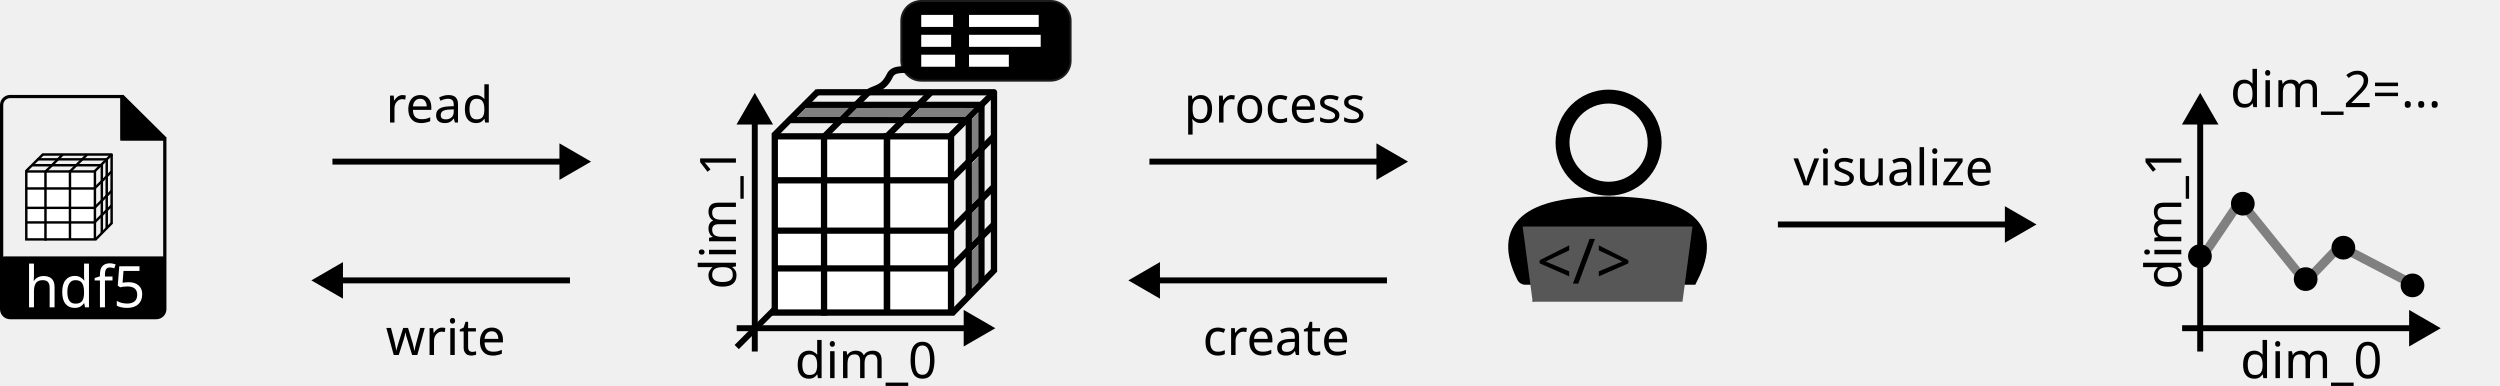
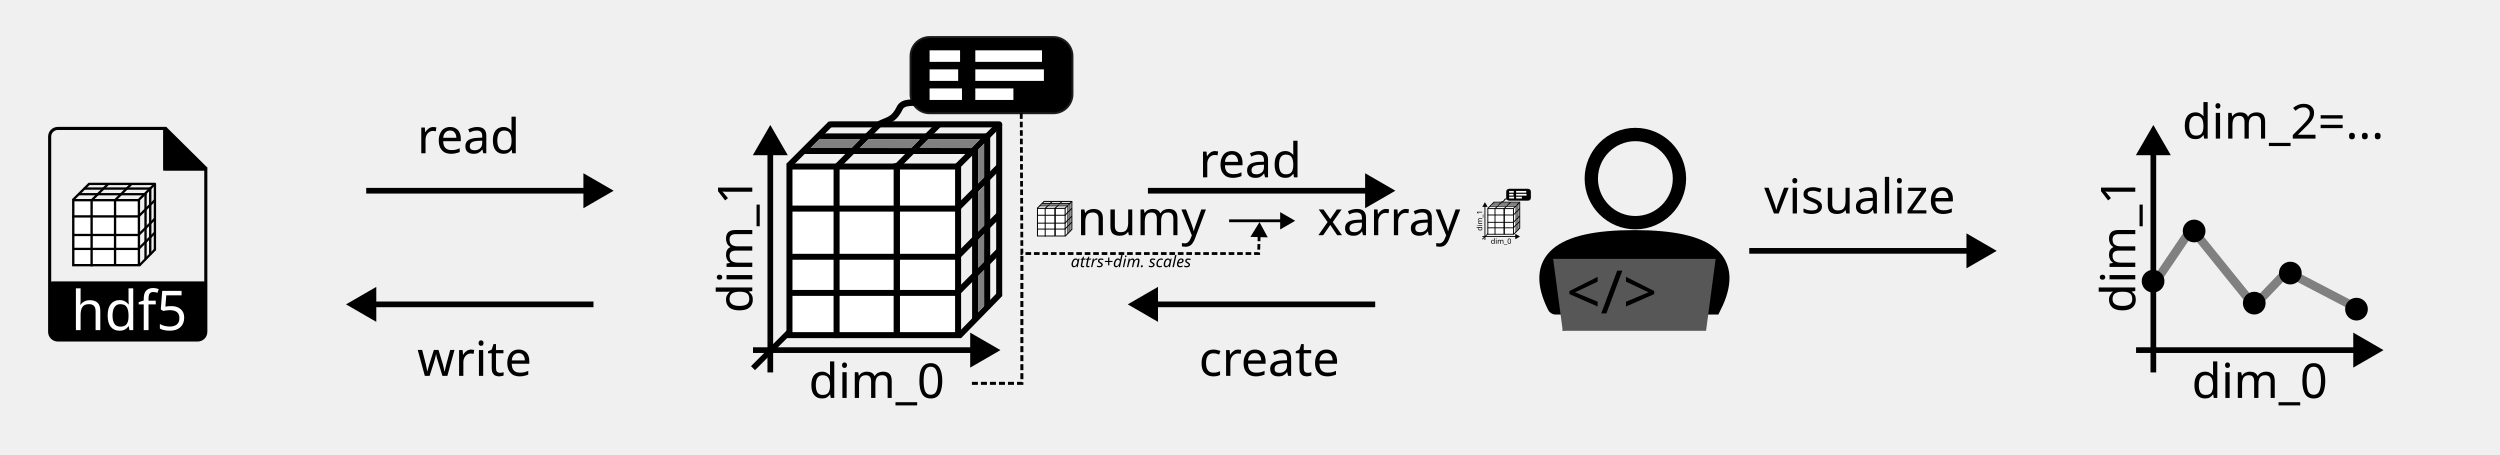
- <svg xmlns="http://www.w3.org/2000/svg" xmlns:xlink="http://www.w3.org/1999/xlink" width="210.505mm" height="32.462mm" viewBox="0 0 210.505 32.462" version="1.1" id="svg5">
+ <svg xmlns="http://www.w3.org/2000/svg" xmlns:xlink="http://www.w3.org/1999/xlink" width="220mm" height="40mm" viewBox="0 0 220 40" version="1.1" id="svg5">
  <defs id="defs2">
    <marker style="overflow:visible" id="Triangle" refX="0" refY="0" orient="auto-start-reverse" markerWidth="1" markerHeight="1" viewBox="0 0 1 1" preserveAspectRatio="xMidYMid">
      <path transform="scale(0.5)" style="fill:context-stroke;fill-rule:evenodd;stroke:context-stroke;stroke-width:1pt" d="M 5.77,0 -2.88,5 V -5 Z" id="path135" />
    </marker>
    <symbol id="g1252">
      <rect style="fill:#ffffff;fill-opacity:1;stroke:#000000;stroke-width:0.074;stroke-linecap:round;stroke-linejoin:miter;stroke-miterlimit:4;stroke-dasharray:none;stroke-dashoffset:0;stroke-opacity:1;paint-order:normal" id="rect1122-8" width="2.072" height="2.072" x="1.116" y="6.625" ry="0" />
      <path style="fill:none;stroke:#000000;stroke-width:0.074;stroke-linecap:butt;stroke-linejoin:miter;stroke-miterlimit:4;stroke-dasharray:none;stroke-opacity:1" d="M 1.106,6.615 1.624,6.097" id="path1126-7" />
      <path style="fill:none;stroke:#000000;stroke-width:0.074;stroke-linecap:round;stroke-linejoin:miter;stroke-miterlimit:4;stroke-dasharray:none;stroke-opacity:1" d="M 1.621,6.107 H 3.693" id="path1128-8" />
      <path style="fill:none;stroke:#000000;stroke-width:0.074;stroke-linecap:butt;stroke-linejoin:miter;stroke-miterlimit:4;stroke-dasharray:none;stroke-opacity:1" d="M 3.175,6.625 3.693,6.107" id="path1126-4-8" />
      <path style="fill:none;stroke:#000000;stroke-width:0.073;stroke-linecap:butt;stroke-linejoin:miter;stroke-miterlimit:4;stroke-dasharray:none;stroke-opacity:1" d="M 3.2,8.707 3.706,8.189" id="path1126-4-9-6" />
      <path style="fill:none;stroke:#000000;stroke-width:0.074;stroke-linecap:butt;stroke-linejoin:miter;stroke-miterlimit:4;stroke-dasharray:none;stroke-opacity:1" d="M 3.693,6.107 V 8.215" id="path1160-10" />
      <path style="fill:none;stroke:#000000;stroke-width:0.074;stroke-linecap:round;stroke-linejoin:miter;stroke-miterlimit:4;stroke-dasharray:none;stroke-opacity:1" d="M 1.473,6.255 H 3.545" id="path1128-0-5" />
      <path style="fill:none;stroke:#000000;stroke-width:0.074;stroke-linecap:round;stroke-linejoin:miter;stroke-miterlimit:4;stroke-dasharray:none;stroke-opacity:1" d="M 1.314,6.434 H 3.386" id="path1128-0-7-5" />
      <path style="fill:none;stroke:#000000;stroke-width:0.074;stroke-linecap:butt;stroke-linejoin:bevel;stroke-miterlimit:4;stroke-dasharray:none;stroke-opacity:1" d="M 3.397,6.405 V 8.508" id="path1160-1-0" />
      <path style="fill:none;stroke:#000000;stroke-width:0.075;stroke-linecap:butt;stroke-linejoin:miter;stroke-miterlimit:4;stroke-dasharray:none;stroke-opacity:1" d="M 3.545,6.224 V 8.369" id="path1160-1-4-9" />
      <path style="fill:none;stroke:#000000;stroke-width:0.074;stroke-linecap:square;stroke-linejoin:miter;stroke-miterlimit:4;stroke-dasharray:none;stroke-opacity:1" d="M 1.128,7.142 H 3.175" id="path1128-0-7-0-6" />
      <path style="fill:none;stroke:#000000;stroke-width:0.073;stroke-linecap:square;stroke-linejoin:miter;stroke-miterlimit:4;stroke-dasharray:none;stroke-opacity:1" d="M 1.14,7.734 H 3.175" id="path1128-0-7-0-2-5" />
      <path style="fill:none;stroke:#000000;stroke-width:0.073;stroke-linecap:square;stroke-linejoin:miter;stroke-miterlimit:4;stroke-dasharray:none;stroke-opacity:1" d="M 1.134,8.178 H 3.175" id="path1128-0-7-0-2-9-4" />
      <path style="fill:none;stroke:#000000;stroke-width:0.074;stroke-linecap:butt;stroke-linejoin:miter;stroke-miterlimit:4;stroke-dasharray:none;stroke-opacity:1" d="M 3.175,7.142 3.693,6.625" id="path1126-4-3-3" />
      <path style="fill:none;stroke:#000000;stroke-width:0.074;stroke-linecap:butt;stroke-linejoin:miter;stroke-miterlimit:4;stroke-dasharray:none;stroke-opacity:1" d="M 3.175,7.734 3.693,7.216" id="path1126-4-3-9-9" />
      <path style="fill:none;stroke:#000000;stroke-width:0.074;stroke-linecap:butt;stroke-linejoin:miter;stroke-miterlimit:4;stroke-dasharray:none;stroke-opacity:1" d="M 3.175,8.178 3.693,7.66" id="path1126-4-3-9-6-9" />
      <path style="fill:none;stroke:#000000;stroke-width:0.074;stroke-linecap:butt;stroke-linejoin:miter;stroke-miterlimit:4;stroke-dasharray:none;stroke-opacity:1" d="M 1.695,6.625 V 8.733" id="path1160-1-5-1" />
      <path style="fill:none;stroke:#000000;stroke-width:0.074;stroke-linecap:butt;stroke-linejoin:miter;stroke-miterlimit:4;stroke-dasharray:none;stroke-opacity:1" d="m 1.7,6.625 0.518,-0.518" id="path1126-4-1-1" />
      <path style="fill:none;stroke:#000000;stroke-width:0.074;stroke-linecap:butt;stroke-linejoin:miter;stroke-miterlimit:4;stroke-dasharray:none;stroke-opacity:1" d="m 2.435,6.625 0.518,-0.518" id="path1126-4-1-2-8" />
      <use xlink:href="#symbol1058" id="use1061" x="0" y="0" width="100%" height="100%" />
      <g id="symbol1058">
        <path style="fill:none;stroke:#000000;stroke-width:0.074;stroke-linecap:butt;stroke-linejoin:miter;stroke-miterlimit:4;stroke-dasharray:none;stroke-opacity:1" d="M 2.435,6.588 V 8.696" id="path1160-1-5-0-5" />
      </g>
    </symbol>
    <marker style="overflow:visible" id="Triangle-0" refX="0" refY="0" orient="auto-start-reverse" markerWidth="1" markerHeight="1" viewBox="0 0 1 1" preserveAspectRatio="xMidYMid">
      <path transform="scale(0.5)" style="fill:context-stroke;fill-rule:evenodd;stroke:context-stroke;stroke-width:1pt" d="M 5.77,0 -2.88,5 V -5 Z" id="path135-8" />
    </marker>
    <marker style="overflow:visible" id="Triangle-1" refX="0" refY="0" orient="auto-start-reverse" markerWidth="1" markerHeight="1" viewBox="0 0 1 1" preserveAspectRatio="xMidYMid">
      <path transform="scale(0.5)" style="fill:context-stroke;fill-rule:evenodd;stroke:context-stroke;stroke-width:1pt" d="M 5.77,0 -2.88,5 V -5 Z" id="path135-1" />
    </marker>
    <marker style="overflow:visible" id="Triangle-8" refX="0" refY="0" orient="auto-start-reverse" markerWidth="1" markerHeight="1" viewBox="0 0 1 1" preserveAspectRatio="xMidYMid">
      <path transform="scale(0.5)" style="fill:context-stroke;fill-rule:evenodd;stroke:context-stroke;stroke-width:1pt" d="M 5.77,0 -2.88,5 V -5 Z" id="path135-0" />
    </marker>
    <marker style="overflow:visible" id="Triangle-8-9" refX="0" refY="0" orient="auto-start-reverse" markerWidth="1" markerHeight="1" viewBox="0 0 1 1" preserveAspectRatio="xMidYMid">
      <path transform="scale(0.5)" style="fill:context-stroke;fill-rule:evenodd;stroke:context-stroke;stroke-width:1pt" d="M 5.77,0 -2.88,5 V -5 Z" id="path135-0-4" />
    </marker>
+     <marker style="overflow:visible" id="Triangle-87" refX="0" refY="0" orient="auto-start-reverse" markerWidth="1" markerHeight="1" viewBox="0 0 1 1" preserveAspectRatio="xMidYMid">
+       <path transform="scale(0.5)" style="fill:context-stroke;fill-rule:evenodd;stroke:context-stroke;stroke-width:1pt" d="M 5.77,0 -2.88,5 V -5 Z" id="path135-2" />
+     </marker>
+     <marker style="overflow:visible" id="Triangle-8-9-4" refX="0" refY="0" orient="auto-start-reverse" markerWidth="1" markerHeight="1" viewBox="0 0 1 1" preserveAspectRatio="xMidYMid">
+       <path transform="scale(0.5)" style="fill:context-stroke;fill-rule:evenodd;stroke:context-stroke;stroke-width:1pt" d="M 5.77,0 -2.88,5 V -5 Z" id="path135-0-4-3" />
+     </marker>
+     <marker style="overflow:visible" id="Triangle-8-4" refX="0" refY="0" orient="auto-start-reverse" markerWidth="1" markerHeight="1" viewBox="0 0 1 1" preserveAspectRatio="xMidYMid">
+       <path transform="scale(0.5)" style="fill:context-stroke;fill-rule:evenodd;stroke:context-stroke;stroke-width:1pt" d="M 5.77,0 -2.88,5 V -5 Z" id="path135-0-9" />
+     </marker>
+     <marker style="overflow:visible" id="Triangle-1-3" refX="0" refY="0" orient="auto-start-reverse" markerWidth="1" markerHeight="1" viewBox="0 0 1 1" preserveAspectRatio="xMidYMid">
+       <path transform="scale(0.5)" style="fill:context-stroke;fill-rule:evenodd;stroke:context-stroke;stroke-width:1pt" d="M 5.77,0 -2.88,5 V -5 Z" id="path135-1-2" />
+     </marker>
  </defs>
  <g id="layer1" transform="translate(-24.22851,-124.1683)">
-     <path style="fill:none;stroke:#000000;stroke-width:0.5;stroke-linecap:butt;stroke-linejoin:miter;stroke-dasharray:none;stroke-opacity:1;marker-end:url(#Triangle-8-9)" d="M 86.26,153.392 100.402,139.249" id="path24-1-0" />
-     <g id="g40988-5-5" transform="translate(36.50702,57.85148)">
+     <path style="fill:none;stroke:#000000;stroke-width:0.5;stroke-linecap:butt;stroke-linejoin:miter;stroke-dasharray:none;stroke-opacity:1;marker-end:url(#Triangle-8-9)" d="M 90.493,156.567 104.635,142.425" id="path24-1-0" />
+     <g id="g40988-5-5" transform="translate(40.74036,61.02648)">
      <g id="g40565-9-9-6-6-9-5-6" transform="matrix(0.6336686,0,0,0.6336686,-31.11154,44.60522)">
        <rect style="fill:#000000;fill-opacity:1;stroke:#1d1d1d;stroke-width:0.265;stroke-linecap:square;stroke-miterlimit:4;stroke-dasharray:none" id="rect39177-6-7-8-2-8-4-7" width="22.49" height="10.583" x="149.49" y="34.396" ry="2.646" />
        <path style="fill:#ffffff;fill-opacity:1;stroke:#ffffff;stroke-width:1.6;stroke-linecap:butt;stroke-linejoin:miter;stroke-miterlimit:4;stroke-dasharray:none;stroke-opacity:1" d="m 152.135,37.042 h 1.303 0.651 2.279" id="path39292-0-7-5-4-3-0-6" />
        <path style="fill:#ffffff;fill-opacity:1;stroke:#ffffff;stroke-width:1.6;stroke-linecap:butt;stroke-linejoin:miter;stroke-miterlimit:4;stroke-dasharray:none;stroke-opacity:1" d="m 152.135,39.688 h 1.221 0.611 2.137" id="path39544-9-8-1-4-7-5-8" />
        <path style="fill:#ffffff;fill-opacity:1;stroke:#ffffff;stroke-width:1.6;stroke-linecap:butt;stroke-linejoin:miter;stroke-miterlimit:4;stroke-dasharray:none;stroke-opacity:1" d="m 152.135,42.333 h 1.628 0.814 l 2.056,-2e-6" id="path39546-8-9-4-2-9-7-1" />
        <path style="fill:#ffffff;fill-opacity:1;stroke:#ffffff;stroke-width:1.6;stroke-linecap:butt;stroke-linejoin:miter;stroke-miterlimit:4;stroke-dasharray:none;stroke-opacity:1" d="m 158.485,37.042 h 0.814 0.407 l 8.039,10e-7" id="path39548-6-8-8-5-4-9-7" />
        <path style="fill:#ffffff;fill-opacity:1;stroke:#ffffff;stroke-width:1.6;stroke-linecap:butt;stroke-linejoin:miter;stroke-miterlimit:4;stroke-dasharray:none;stroke-opacity:1" d="m 158.485,39.688 h 1.221 0.611 l 7.693,-10e-7" id="path39550-8-8-1-1-9-5-2" />
        <path style="fill:#ffffff;fill-opacity:1;stroke:#ffffff;stroke-width:1.6;stroke-linecap:butt;stroke-linejoin:miter;stroke-miterlimit:4;stroke-dasharray:none;stroke-opacity:1" d="m 158.485,42.333 h 1.628 0.814 2.849" id="path39552-9-2-1-5-9-4-5" />
      </g>
      <path style="fill:none;stroke:#000000;stroke-width:0.573;stroke-linecap:butt;stroke-linejoin:miter;stroke-miterlimit:4;stroke-dasharray:none;stroke-opacity:1" d="m 64.622,72.1 c -0.677,0.174 -1.662,-0.13 -1.983,0.595 -0.54,1.104 -1.181,1.031 -1.785,1.388" id="path40130-4-2-3-8-4-0-3" />
    </g>
-     <use xlink:href="#g1252" id="use1074-2-8" x="0" y="0" width="100%" height="100%" transform="matrix(7.161869,0,0,7.161869,81.47513,88.19973)" />
-     <text xml:space="preserve" style="font-style:normal;font-weight:normal;font-size:4.233px;line-height:1.25;font-family:sans-serif;fill:#000000;fill-opacity:1;stroke:none;stroke-width:0.265" x="56.71" y="154.064" id="text41978">
-       <tspan style="font-size:4.233px;stroke-width:0.265" x="56.71" y="154.064" id="tspan1">write</tspan>
-     </text>
-     <text xml:space="preserve" style="font-style:normal;font-weight:normal;font-size:4.233px;line-height:1.25;font-family:sans-serif;fill:#000000;fill-opacity:1;stroke:none;stroke-width:0.265" x="91.161" y="156.01" id="text41978-0">
-       <tspan style="font-size:4.233px;stroke-width:0.265" x="91.161" y="156.01" id="tspan1-7">dim_0</tspan>
-     </text>
-     <text xml:space="preserve" style="font-style:normal;font-weight:normal;font-size:4.233px;line-height:1.25;font-family:sans-serif;fill:#000000;fill-opacity:1;stroke:none;stroke-width:0.265" x="-148.54" y="86.194" id="text41978-0-5" transform="rotate(-90)">
-       <tspan style="font-size:4.233px;stroke-width:0.265" x="-148.54" y="86.194" id="tspan1-7-3">dim_1</tspan>
-     </text>
-     <g id="use1009" transform="matrix(0.5165492,0,0,0.5114768,22.25203,128.7505)">
+     <use xlink:href="#g1252" id="use1074-2-8" x="0" y="0" width="100%" height="100%" transform="matrix(7.161869,0,0,7.161869,85.70847,91.37473)" />
+     <text xml:space="preserve" style="font-style:normal;font-weight:normal;font-size:4.233px;line-height:1.25;font-family:sans-serif;fill:#000000;fill-opacity:1;stroke:none;stroke-width:0.265" x="60.943" y="157.239" id="text41978">
+       <tspan style="font-size:4.233px;stroke-width:0.265" x="60.943" y="157.239" id="tspan1">write</tspan>
+     </text>
+     <text xml:space="preserve" style="font-style:normal;font-weight:normal;font-size:4.233px;line-height:1.25;font-family:sans-serif;fill:#000000;fill-opacity:1;stroke:none;stroke-width:0.265" x="95.394" y="159.185" id="text41978-0">
+       <tspan style="font-size:4.233px;stroke-width:0.265" x="95.394" y="159.185" id="tspan1-7">dim_0</tspan>
+     </text>
+     <text xml:space="preserve" style="font-style:normal;font-weight:normal;font-size:4.233px;line-height:1.25;font-family:sans-serif;fill:#000000;fill-opacity:1;stroke:none;stroke-width:0.265" x="-151.715" y="90.427" id="text41978-0-5" transform="rotate(-90)">
+       <tspan style="font-size:4.233px;stroke-width:0.265" x="-151.715" y="90.427" id="tspan1-7-3">dim_1</tspan>
+     </text>
+     <g id="use1009" transform="matrix(0.5165492,0,0,0.5114768,26.48536,131.9255)">
      <path id="path1" style="fill:none;fill-opacity:1;stroke:#000000;stroke-width:0.529;stroke-linecap:round;stroke-miterlimit:4;stroke-dasharray:none;stroke-opacity:1;paint-order:markers fill stroke" d="m 5.491,6.931 c -0.776,0 -1.4,0.624 -1.4,1.4 V 41.933 c 0,0.776 0.624,1.4 1.4,1.4 H 29.292 c 0.776,0 1.4,-0.624 1.4,-1.4 V 13.932 H 23.692 V 6.931 Z" />
      <path style="fill:#000000;fill-opacity:1;stroke:#000000;stroke-width:0.529;stroke-linecap:butt;stroke-linejoin:bevel;stroke-miterlimit:4;stroke-dasharray:none;stroke-opacity:1" d="m 23.767,6.856 7,7 h -7 z" id="path2" />
      <path style="fill:none;stroke:#000000;stroke-width:0.07px;stroke-linecap:butt;stroke-linejoin:miter;stroke-opacity:1" d="M 4.091,33.533 H 30.693" id="path3" />
      <path style="fill:#000000;fill-opacity:1;stroke:#000000;stroke-width:0.756;stroke-linecap:round;stroke-linejoin:bevel;stroke-miterlimit:4;stroke-dasharray:none;stroke-opacity:1;paint-order:markers fill stroke" d="M 5.058,42.926 C 4.942,42.879 4.75,42.719 4.633,42.569 4.422,42.301 4.419,42.239 4.419,37.961 V 33.624 H 17.424 30.429 l -0.029,4.325 c -0.031,4.682 -0.019,4.579 -0.586,4.914 -0.248,0.147 -1.406,0.161 -12.409,0.155 -6.674,-0.004 -12.23,-0.045 -12.347,-0.092 z" id="path4" />
      <text xml:space="preserve" style="font-style:normal;font-weight:normal;font-size:9.334px;line-height:1.25;font-family:sans-serif;letter-spacing:0px;word-spacing:0px;fill:#000000;fill-opacity:1;stroke:none;stroke-width:0.288" x="7.889" y="41.032" id="text4" transform="scale(0.985522,1.014691)">
        <tspan id="tspan4" x="7.889" y="41.032" style="font-size:9.334px;fill:#ffffff;fill-opacity:1;stroke-width:0.288">hdf5</tspan>
      </text>
      <g id="g23" transform="matrix(5.397701,0,0,5.397701,0.2859294,-100.8606)">
        <rect style="fill:#ffffff;fill-opacity:1;stroke:#000000;stroke-width:0.074;stroke-linecap:round;stroke-linejoin:miter;stroke-miterlimit:4;stroke-dasharray:none;stroke-dashoffset:0;stroke-opacity:1;paint-order:normal" id="rect4" width="2.072" height="2.072" x="1.45" y="22.256" ry="0" />
        <path style="fill:none;stroke:#000000;stroke-width:0.074;stroke-linecap:butt;stroke-linejoin:miter;stroke-miterlimit:4;stroke-dasharray:none;stroke-opacity:1" d="m 1.44,22.247 0.518,-0.518" id="path5" />
        <path style="fill:none;stroke:#000000;stroke-width:0.074;stroke-linecap:round;stroke-linejoin:miter;stroke-miterlimit:4;stroke-dasharray:none;stroke-opacity:1" d="M 1.955,21.738 H 4.027" id="path6" />
        <path style="fill:none;stroke:#000000;stroke-width:0.074;stroke-linecap:butt;stroke-linejoin:miter;stroke-miterlimit:4;stroke-dasharray:none;stroke-opacity:1" d="m 3.509,22.256 0.518,-0.518" id="path7" />
        <path style="fill:none;stroke:#000000;stroke-width:0.073;stroke-linecap:butt;stroke-linejoin:miter;stroke-miterlimit:4;stroke-dasharray:none;stroke-opacity:1" d="M 3.534,24.339 4.04,23.82" id="path8" />
        <path style="fill:none;stroke:#000000;stroke-width:0.074;stroke-linecap:butt;stroke-linejoin:miter;stroke-miterlimit:4;stroke-dasharray:none;stroke-opacity:1" d="m 4.027,21.738 v 2.109" id="path9" />
        <path style="fill:none;stroke:#000000;stroke-width:0.074;stroke-linecap:round;stroke-linejoin:miter;stroke-miterlimit:4;stroke-dasharray:none;stroke-opacity:1" d="M 1.807,21.886 H 3.879" id="path10" />
        <path style="fill:none;stroke:#000000;stroke-width:0.074;stroke-linecap:round;stroke-linejoin:miter;stroke-miterlimit:4;stroke-dasharray:none;stroke-opacity:1" d="M 1.648,22.066 H 3.72" id="path11" />
        <path style="fill:none;stroke:#000000;stroke-width:0.074;stroke-linecap:butt;stroke-linejoin:bevel;stroke-miterlimit:4;stroke-dasharray:none;stroke-opacity:1" d="m 3.731,22.037 v 2.102" id="path12" />
        <path style="fill:none;stroke:#000000;stroke-width:0.075;stroke-linecap:butt;stroke-linejoin:miter;stroke-miterlimit:4;stroke-dasharray:none;stroke-opacity:1" d="m 3.879,21.855 v 2.146" id="path13" />
        <path style="fill:none;stroke:#000000;stroke-width:0.074;stroke-linecap:square;stroke-linejoin:miter;stroke-miterlimit:4;stroke-dasharray:none;stroke-opacity:1" d="M 1.462,22.774 H 3.509" id="path14" />
        <path style="fill:none;stroke:#000000;stroke-width:0.073;stroke-linecap:square;stroke-linejoin:miter;stroke-miterlimit:4;stroke-dasharray:none;stroke-opacity:1" d="M 1.474,23.366 H 3.509" id="path15" />
        <path style="fill:none;stroke:#000000;stroke-width:0.073;stroke-linecap:square;stroke-linejoin:miter;stroke-miterlimit:4;stroke-dasharray:none;stroke-opacity:1" d="m 1.468,23.81 h 2.041" id="path16" />
        <path style="fill:none;stroke:#000000;stroke-width:0.074;stroke-linecap:butt;stroke-linejoin:miter;stroke-miterlimit:4;stroke-dasharray:none;stroke-opacity:1" d="m 3.509,22.774 0.518,-0.518" id="path17" />
        <path style="fill:none;stroke:#000000;stroke-width:0.074;stroke-linecap:butt;stroke-linejoin:miter;stroke-miterlimit:4;stroke-dasharray:none;stroke-opacity:1" d="m 3.509,23.366 0.518,-0.518" id="path18" />
        <path style="fill:none;stroke:#000000;stroke-width:0.074;stroke-linecap:butt;stroke-linejoin:miter;stroke-miterlimit:4;stroke-dasharray:none;stroke-opacity:1" d="m 3.509,23.81 0.518,-0.518" id="path19" />
        <path style="fill:none;stroke:#000000;stroke-width:0.074;stroke-linecap:butt;stroke-linejoin:miter;stroke-miterlimit:4;stroke-dasharray:none;stroke-opacity:1" d="m 2.029,22.256 v 2.109" id="path20" />
        <path style="fill:none;stroke:#000000;stroke-width:0.074;stroke-linecap:butt;stroke-linejoin:miter;stroke-miterlimit:4;stroke-dasharray:none;stroke-opacity:1" d="m 2.769,22.219 v 2.109" id="path21" />
        <path style="fill:none;stroke:#000000;stroke-width:0.074;stroke-linecap:butt;stroke-linejoin:miter;stroke-miterlimit:4;stroke-dasharray:none;stroke-opacity:1" d="m 2.034,22.256 0.518,-0.518" id="path22" />
        <path style="fill:none;stroke:#000000;stroke-width:0.074;stroke-linecap:butt;stroke-linejoin:miter;stroke-miterlimit:4;stroke-dasharray:none;stroke-opacity:1" d="m 2.769,22.256 0.518,-0.518" id="path23" />
      </g>
    </g>
-     <path style="fill:none;stroke:#000000;stroke-width:0.5;stroke-linecap:butt;stroke-linejoin:miter;stroke-dasharray:none;stroke-opacity:1;marker-end:url(#Triangle)" d="m 52.221,137.777 h 20" id="path24" />
-     <path style="fill:none;stroke:#000000;stroke-width:0.5;stroke-linecap:butt;stroke-linejoin:miter;stroke-dasharray:none;stroke-opacity:1;marker-end:url(#Triangle-8)" d="M 86.26,151.804 H 106.26" id="path24-1" />
-     <path style="fill:none;stroke:#000000;stroke-width:0.5;stroke-linecap:butt;stroke-linejoin:miter;stroke-dasharray:none;stroke-opacity:1;marker-end:url(#Triangle-1)" d="m 87.782,153.767 v -20" id="path24-6" />
-     <path style="fill:none;stroke:#000000;stroke-width:0.5;stroke-linecap:butt;stroke-linejoin:miter;stroke-dasharray:none;stroke-opacity:1;marker-end:url(#Triangle-0)" d="m 72.221,147.777 h -20" id="path24-8" />
-     <path style="fill:none;stroke:#000000;stroke-width:0.5;stroke-linecap:butt;stroke-linejoin:miter;stroke-dasharray:none;stroke-opacity:1;marker-end:url(#Triangle)" d="m 121.013,137.777 h 20" id="path25" />
-     <path style="fill:none;stroke:#000000;stroke-width:0.5;stroke-linecap:butt;stroke-linejoin:miter;stroke-dasharray:none;stroke-opacity:1;marker-end:url(#Triangle-0)" d="M 141.013,147.777 H 121.013" id="path26" />
-     <circle style="fill:none;fill-opacity:1;stroke:#000000;stroke-width:1.173;stroke-linecap:round;stroke-miterlimit:4;stroke-dasharray:none;stroke-opacity:1" id="path13120" cx="159.675" cy="136.18" r="3.879" />
-     <path style="fill:#000000;fill-opacity:1;stroke:#000000;stroke-width:1.496;stroke-linecap:round;stroke-linejoin:miter;stroke-miterlimit:4;stroke-dasharray:none;stroke-opacity:1" d="m 152.664,147.396 c -1.978,-3.957 0.247,-5.935 6.925,-5.935 6.677,0 8.903,1.978 6.925,5.935 h -13.849" id="path13155" />
-     <text xml:space="preserve" style="font-style:normal;font-weight:normal;font-size:5.276px;line-height:1.25;font-family:sans-serif;fill:#000000;fill-opacity:1;stroke:none;stroke-width:0.396" x="154.37" y="148.216" id="text16480-5">
-       <tspan id="tspan16478-1" style="font-size:5.276px;stroke-width:0.396" x="154.37" y="148.216">&lt;/&gt;</tspan>
-     </text>
-     <path style="fill:#575757;fill-opacity:1;stroke:#575757;stroke-width:0.396;stroke-linecap:square;stroke-linejoin:miter;stroke-miterlimit:4;stroke-dasharray:none;stroke-opacity:1" d="m 153.455,149.375 -0.791,-5.935 h 13.849 l -0.791,5.935 h -12.267" id="path19826" />
-     <text xml:space="preserve" style="font-style:normal;font-weight:normal;font-size:5.276px;line-height:1.25;font-family:sans-serif;fill:#000000;fill-opacity:1;stroke:none;stroke-width:0.396" x="153.606" y="148.045" id="text16480-0">
-       <tspan id="tspan16478-9" style="font-size:5.276px;stroke-width:0.396" x="153.606" y="148.045">&lt;/&gt;</tspan>
-     </text>
-     <text xml:space="preserve" style="font-style:normal;font-weight:normal;font-size:4.233px;line-height:1.25;font-family:sans-serif;fill:#000000;fill-opacity:1;stroke:none;stroke-width:0.265" x="56.71" y="134.485" id="text26">
-       <tspan style="font-size:4.233px;stroke-width:0.265" x="56.71" y="134.485" id="tspan26">read</tspan>
-     </text>
-     <text xml:space="preserve" style="font-style:normal;font-weight:normal;font-size:4.233px;line-height:1.25;font-family:sans-serif;fill:#000000;fill-opacity:1;stroke:none;stroke-width:0.265" x="125.501" y="154.064" id="text27">
-       <tspan style="font-size:4.233px;stroke-width:0.265" x="125.501" y="154.064" id="tspan27">create</tspan>
-     </text>
-     <text xml:space="preserve" style="font-style:normal;font-weight:normal;font-size:4.233px;line-height:1.25;font-family:sans-serif;fill:#000000;fill-opacity:1;stroke:none;stroke-width:0.265" x="123.914" y="134.485" id="text28">
-       <tspan style="font-size:4.233px;stroke-width:0.265" x="123.914" y="134.485" id="tspan28">process</tspan>
-     </text>
-     <text xml:space="preserve" style="font-style:normal;font-weight:normal;font-size:4.233px;line-height:1.25;font-family:sans-serif;fill:#000000;fill-opacity:1;stroke:none;stroke-width:0.265" x="212.869" y="156.01" id="text29">
-       <tspan style="font-size:4.233px;stroke-width:0.265" x="212.869" y="156.01" id="tspan29">dim_0</tspan>
-     </text>
-     <text xml:space="preserve" style="font-style:normal;font-weight:normal;font-size:4.233px;line-height:1.25;font-family:sans-serif;fill:#000000;fill-opacity:1;stroke:none;stroke-width:0.265" x="-148.54" y="207.902" id="text30" transform="rotate(-90)">
-       <tspan style="font-size:4.233px;stroke-width:0.265" x="-148.54" y="207.902" id="tspan30">dim_1</tspan>
-     </text>
-     <path style="fill:none;stroke:#000000;stroke-width:0.5;stroke-linecap:butt;stroke-linejoin:miter;stroke-dasharray:none;stroke-opacity:1;marker-end:url(#Triangle-8)" d="m 207.968,151.804 h 20" id="path30" />
-     <path style="fill:none;stroke:#000000;stroke-width:0.5;stroke-linecap:butt;stroke-linejoin:miter;stroke-dasharray:none;stroke-opacity:1;marker-end:url(#Triangle-1)" d="m 209.49,153.767 v -20" id="path31" />
-     <text xml:space="preserve" style="font-style:normal;font-weight:normal;font-size:4.233px;line-height:1.25;font-family:sans-serif;fill:#000000;fill-opacity:1;stroke:none;stroke-width:0.265" x="212.021" y="133.189" id="text31">
-       <tspan style="font-size:4.233px;stroke-width:0.265" x="212.021" y="133.189" id="tspan31">dim_2=...</tspan>
-     </text>
-     <path style="fill:none;stroke:#808080;stroke-width:0.765;stroke-linecap:butt;stroke-linejoin:miter;stroke-opacity:1;stroke-dasharray:none" d="m 209.49,146.074 3.368,-4.975 5.499,6.808 2.88,-3.011 6.285,3.273" id="path32" />
-     <ellipse style="fill:#000000;stroke:#000000;stroke-width:0.152;stroke-linecap:square;stroke-dasharray:none;paint-order:markers stroke fill;fill-opacity:1" id="path33" cx="213.078" cy="141.32" rx="0.924" ry="0.924" />
-     <ellipse style="fill:#000000;stroke:#000000;stroke-width:0.152;stroke-linecap:square;stroke-dasharray:none;paint-order:markers stroke fill;fill-opacity:1" id="ellipse33" cx="218.37" cy="147.67" rx="0.924" ry="0.924" />
-     <ellipse style="fill:#000000;stroke:#000000;stroke-width:0.152;stroke-linecap:square;stroke-dasharray:none;paint-order:markers stroke fill;fill-opacity:1" id="ellipse34" cx="221.545" cy="145.024" rx="0.924" ry="0.924" />
-     <ellipse style="fill:#000000;stroke:#000000;stroke-width:0.152;stroke-linecap:square;stroke-dasharray:none;paint-order:markers stroke fill;fill-opacity:1" id="ellipse35" cx="227.366" cy="148.199" rx="0.924" ry="0.924" />
-     <ellipse style="fill:#000000;stroke:#000000;stroke-width:0.152;stroke-linecap:square;stroke-dasharray:none;paint-order:markers stroke fill;fill-opacity:1" id="ellipse36" cx="209.467" cy="145.738" rx="0.924" ry="0.924" />
-     <path style="fill:none;stroke:#000000;stroke-width:0.5;stroke-linecap:butt;stroke-linejoin:miter;stroke-dasharray:none;stroke-opacity:1;marker-end:url(#Triangle)" d="m 173.93,143.069 h 20" id="path36" />
-     <text xml:space="preserve" style="font-style:normal;font-weight:normal;font-size:4.233px;line-height:1.25;font-family:sans-serif;fill:#000000;fill-opacity:1;stroke:none;stroke-width:0.265" x="175.243" y="139.777" id="text36">
-       <tspan style="font-size:4.233px;stroke-width:0.265" x="175.243" y="139.777" id="tspan36">visualize</tspan>
-     </text>
-     <path style="fill:#808080;fill-opacity:1;stroke:none;stroke-width:0.265px;stroke-linecap:butt;stroke-linejoin:miter;stroke-opacity:1" d="m 92.086,133.254 -0.763,0.765 3.627,-0.001 0.749,-0.77" id="path37" />
-     <path style="fill:#808080;fill-opacity:1;stroke:none;stroke-width:0.291px;stroke-linecap:butt;stroke-linejoin:miter;stroke-opacity:1" d="m 96.403,133.261 -0.767,0.759 4.541,0.011 0.756,-0.776" id="path38" />
-     <path style="fill:#808080;fill-opacity:1;stroke:none;stroke-width:0.265px;stroke-linecap:butt;stroke-linejoin:miter;stroke-opacity:1" d="m 101.672,133.254 -0.763,0.765 4.582,0.003 0.729,-0.762" id="path39" />
-     <path style="fill:#808080;fill-opacity:1;stroke:none;stroke-width:0.265px;stroke-linecap:butt;stroke-linejoin:miter;stroke-opacity:1" d="m 106.064,134.164 0.53,-0.534 0.004,2.972 -0.531,0.525" id="path39-2" />
-     <path style="fill:#808080;fill-opacity:1;stroke:none;stroke-width:0.284px;stroke-linecap:butt;stroke-linejoin:miter;stroke-opacity:1" d="m 106.064,137.95 0.53,-0.616 0.016,3.517 -0.542,0.518" id="path40" />
-     <path style="fill:#808080;fill-opacity:1;stroke:none;stroke-width:0.265px;stroke-linecap:butt;stroke-linejoin:miter;stroke-opacity:1" d="m 106.064,142.116 0.53,-0.534 -0.008,2.446 -0.519,0.544" id="path41" />
-     <path style="fill:#808080;fill-opacity:1;stroke:none;stroke-width:0.265px;stroke-linecap:butt;stroke-linejoin:miter;stroke-opacity:1" d="m 106.064,145.294 0.53,-0.534 0.006,3.166 -0.539,0.546" id="path42" />
+     <path style="fill:none;stroke:#000000;stroke-width:0.5;stroke-linecap:butt;stroke-linejoin:miter;stroke-dasharray:none;stroke-opacity:1;marker-end:url(#Triangle)" d="m 56.455,140.952 h 20" id="path24" />
+     <path style="fill:none;stroke:#000000;stroke-width:0.5;stroke-linecap:butt;stroke-linejoin:miter;stroke-dasharray:none;stroke-opacity:1;marker-end:url(#Triangle-8)" d="M 90.493,154.979 H 110.493" id="path24-1" />
+     <path style="fill:none;stroke:#000000;stroke-width:0.5;stroke-linecap:butt;stroke-linejoin:miter;stroke-dasharray:none;stroke-opacity:1;marker-end:url(#Triangle-1)" d="m 92.015,156.942 v -20" id="path24-6" />
+     <path style="fill:none;stroke:#000000;stroke-width:0.5;stroke-linecap:butt;stroke-linejoin:miter;stroke-dasharray:none;stroke-opacity:1;marker-end:url(#Triangle-0)" d="m 76.455,150.952 h -20" id="path24-8" />
+     <path style="fill:none;stroke:#000000;stroke-width:0.5;stroke-linecap:butt;stroke-linejoin:miter;stroke-dasharray:none;stroke-opacity:1;marker-end:url(#Triangle)" d="m 125.246,140.952 h 20" id="path25" />
+     <path style="fill:none;stroke:#000000;stroke-width:0.5;stroke-linecap:butt;stroke-linejoin:miter;stroke-dasharray:none;stroke-opacity:1;marker-end:url(#Triangle-0)" d="M 145.246,150.952 H 125.246" id="path26" />
+     <circle style="fill:none;fill-opacity:1;stroke:#000000;stroke-width:1.173;stroke-linecap:round;stroke-miterlimit:4;stroke-dasharray:none;stroke-opacity:1" id="path13120" cx="168.142" cy="139.884" r="3.879" />
+     <path style="fill:#000000;fill-opacity:1;stroke:#000000;stroke-width:1.496;stroke-linecap:round;stroke-linejoin:miter;stroke-miterlimit:4;stroke-dasharray:none;stroke-opacity:1" d="m 161.131,151.1 c -1.978,-3.957 0.247,-5.935 6.925,-5.935 6.677,0 8.903,1.978 6.925,5.935 h -13.849" id="path13155" />
+     <text xml:space="preserve" style="font-style:normal;font-weight:normal;font-size:5.276px;line-height:1.25;font-family:sans-serif;fill:#000000;fill-opacity:1;stroke:none;stroke-width:0.396" x="162.836" y="151.92" id="text16480-5">
+       <tspan id="tspan16478-1" style="font-size:5.276px;stroke-width:0.396" x="162.836" y="151.92">&lt;/&gt;</tspan>
+     </text>
+     <path style="fill:#575757;fill-opacity:1;stroke:#575757;stroke-width:0.396;stroke-linecap:square;stroke-linejoin:miter;stroke-miterlimit:4;stroke-dasharray:none;stroke-opacity:1" d="m 161.922,153.079 -0.791,-5.935 H 174.98 l -0.791,5.935 h -12.267" id="path19826" />
+     <text xml:space="preserve" style="font-style:normal;font-weight:normal;font-size:5.276px;line-height:1.25;font-family:sans-serif;fill:#000000;fill-opacity:1;stroke:none;stroke-width:0.396" x="162.072" y="151.749" id="text16480-0">
+       <tspan id="tspan16478-9" style="font-size:5.276px;stroke-width:0.396" x="162.072" y="151.749">&lt;/&gt;</tspan>
+     </text>
+     <text xml:space="preserve" style="font-style:normal;font-weight:normal;font-size:4.233px;line-height:1.25;font-family:sans-serif;fill:#000000;fill-opacity:1;stroke:none;stroke-width:0.265" x="60.943" y="137.66" id="text26">
+       <tspan style="font-size:4.233px;stroke-width:0.265" x="60.943" y="137.66" id="tspan26">read</tspan>
+     </text>
+     <text xml:space="preserve" style="font-style:normal;font-weight:normal;font-size:4.233px;line-height:1.25;font-family:sans-serif;fill:#000000;fill-opacity:1;stroke:none;stroke-width:0.265" x="129.735" y="157.239" id="text27">
+       <tspan style="font-size:4.233px;stroke-width:0.265" x="129.735" y="157.239" id="tspan27">create</tspan>
+     </text>
+     <text xml:space="preserve" style="font-style:normal;font-weight:normal;font-size:4.233px;line-height:1.25;font-family:sans-serif;fill:#000000;fill-opacity:1;stroke:none;stroke-width:0.265" x="119.001" y="144.864" id="text27-7">
+       <tspan style="font-size:4.233px;stroke-width:0.265" x="119.001" y="144.864" id="tspan27-2">numy</tspan>
+     </text>
+     <text xml:space="preserve" style="font-style:normal;font-weight:normal;font-size:4.233px;line-height:1.25;font-family:sans-serif;fill:#000000;fill-opacity:1;stroke:none;stroke-width:0.265" x="217.103" y="159.185" id="text29">
+       <tspan style="font-size:4.233px;stroke-width:0.265" x="217.103" y="159.185" id="tspan29">dim_0</tspan>
+     </text>
+     <text xml:space="preserve" style="font-style:normal;font-weight:normal;font-size:4.233px;line-height:1.25;font-family:sans-serif;fill:#000000;fill-opacity:1;stroke:none;stroke-width:0.265" x="-151.715" y="212.136" id="text30" transform="rotate(-90)">
+       <tspan style="font-size:4.233px;stroke-width:0.265" x="-151.715" y="212.136" id="tspan30">dim_1</tspan>
+     </text>
+     <path style="fill:none;stroke:#000000;stroke-width:0.5;stroke-linecap:butt;stroke-linejoin:miter;stroke-dasharray:none;stroke-opacity:1;marker-end:url(#Triangle-8)" d="m 212.202,154.979 h 20" id="path30" />
+     <path style="fill:none;stroke:#000000;stroke-width:0.5;stroke-linecap:butt;stroke-linejoin:miter;stroke-dasharray:none;stroke-opacity:1;marker-end:url(#Triangle-1)" d="m 213.723,156.942 v -20" id="path31" />
+     <text xml:space="preserve" style="font-style:normal;font-weight:normal;font-size:4.233px;line-height:1.25;font-family:sans-serif;fill:#000000;fill-opacity:1;stroke:none;stroke-width:0.265" x="216.254" y="136.364" id="text31">
+       <tspan style="font-size:4.233px;stroke-width:0.265" x="216.254" y="136.364" id="tspan31">dim_2=...</tspan>
+     </text>
+     <path style="fill:none;stroke:#808080;stroke-width:0.765;stroke-linecap:butt;stroke-linejoin:miter;stroke-dasharray:none;stroke-opacity:1" d="m 213.723,149.249 3.368,-4.975 5.499,6.808 2.88,-3.011 6.285,3.273" id="path32" />
+     <ellipse style="fill:#000000;fill-opacity:1;stroke:#000000;stroke-width:0.152;stroke-linecap:square;stroke-dasharray:none;paint-order:markers stroke fill" id="path33" cx="217.312" cy="144.495" rx="0.924" ry="0.924" />
+     <ellipse style="fill:#000000;fill-opacity:1;stroke:#000000;stroke-width:0.152;stroke-linecap:square;stroke-dasharray:none;paint-order:markers stroke fill" id="ellipse33" cx="222.603" cy="150.845" rx="0.924" ry="0.924" />
+     <ellipse style="fill:#000000;fill-opacity:1;stroke:#000000;stroke-width:0.152;stroke-linecap:square;stroke-dasharray:none;paint-order:markers stroke fill" id="ellipse34" cx="225.778" cy="148.199" rx="0.924" ry="0.924" />
+     <ellipse style="fill:#000000;fill-opacity:1;stroke:#000000;stroke-width:0.152;stroke-linecap:square;stroke-dasharray:none;paint-order:markers stroke fill" id="ellipse35" cx="231.599" cy="151.374" rx="0.924" ry="0.924" />
+     <ellipse style="fill:#000000;fill-opacity:1;stroke:#000000;stroke-width:0.152;stroke-linecap:square;stroke-dasharray:none;paint-order:markers stroke fill" id="ellipse36" cx="213.7" cy="148.913" rx="0.924" ry="0.924" />
+     <path style="fill:none;stroke:#000000;stroke-width:0.5;stroke-linecap:butt;stroke-linejoin:miter;stroke-dasharray:none;stroke-opacity:1;marker-end:url(#Triangle)" d="m 178.163,146.244 h 20" id="path36" />
+     <text xml:space="preserve" style="font-style:normal;font-weight:normal;font-size:4.233px;line-height:1.25;font-family:sans-serif;fill:#000000;fill-opacity:1;stroke:none;stroke-width:0.265" x="179.476" y="142.952" id="text36">
+       <tspan style="font-size:4.233px;stroke-width:0.265" x="179.476" y="142.952" id="tspan36">visualize</tspan>
+     </text>
+     <path style="fill:#808080;fill-opacity:1;stroke:none;stroke-width:0.265px;stroke-linecap:butt;stroke-linejoin:miter;stroke-opacity:1" d="m 96.319,136.429 -0.763,0.765 3.627,-0.001 0.749,-0.77" id="path37" />
+     <path style="fill:#808080;fill-opacity:1;stroke:none;stroke-width:0.291px;stroke-linecap:butt;stroke-linejoin:miter;stroke-opacity:1" d="m 100.636,136.436 -0.767,0.759 4.541,0.011 0.756,-0.776" id="path38" />
+     <path style="fill:#808080;fill-opacity:1;stroke:none;stroke-width:0.265px;stroke-linecap:butt;stroke-linejoin:miter;stroke-opacity:1" d="m 105.905,136.429 -0.763,0.765 4.582,0.003 0.729,-0.762" id="path39" />
+     <path style="fill:#808080;fill-opacity:1;stroke:none;stroke-width:0.265px;stroke-linecap:butt;stroke-linejoin:miter;stroke-opacity:1" d="m 110.297,137.339 0.53,-0.534 0.004,2.972 -0.531,0.525" id="path39-2" />
+     <path style="fill:#808080;fill-opacity:1;stroke:none;stroke-width:0.284px;stroke-linecap:butt;stroke-linejoin:miter;stroke-opacity:1" d="m 110.297,141.125 0.53,-0.616 0.016,3.517 -0.542,0.518" id="path40" />
+     <path style="fill:#808080;fill-opacity:1;stroke:none;stroke-width:0.265px;stroke-linecap:butt;stroke-linejoin:miter;stroke-opacity:1" d="m 110.297,145.291 0.53,-0.534 -0.008,2.446 -0.519,0.544" id="path41" />
+     <path style="fill:#808080;fill-opacity:1;stroke:none;stroke-width:0.265px;stroke-linecap:butt;stroke-linejoin:miter;stroke-opacity:1" d="m 110.297,148.469 0.53,-0.534 0.006,3.166 -0.539,0.546" id="path42" />
+     <g id="g1" transform="matrix(0.1639823,0,0,0.1639823,96.49984,124.5741)">
+       <use xlink:href="#g1252" id="use1074-2-8-8" x="0" y="0" width="100%" height="100%" transform="matrix(7.161869,0,0,7.161869,108.0279,61.88718)" />
+       <path style="fill:#808080;fill-opacity:1;stroke:none;stroke-width:0.265px;stroke-linecap:butt;stroke-linejoin:miter;stroke-opacity:1" d="m 118.639,106.942 -0.763,0.765 3.627,-0.001 0.749,-0.77" id="path37-3" />
+       <path style="fill:#808080;fill-opacity:1;stroke:none;stroke-width:0.291px;stroke-linecap:butt;stroke-linejoin:miter;stroke-opacity:1" d="m 122.956,106.948 -0.767,0.759 4.541,0.011 0.756,-0.776" id="path38-0" />
+       <path style="fill:#808080;fill-opacity:1;stroke:none;stroke-width:0.265px;stroke-linecap:butt;stroke-linejoin:miter;stroke-opacity:1" d="m 128.225,106.942 -0.763,0.765 4.582,0.003 0.729,-0.762" id="path39-1" />
+       <path style="fill:#808080;fill-opacity:1;stroke:none;stroke-width:0.265px;stroke-linecap:butt;stroke-linejoin:miter;stroke-opacity:1" d="m 132.617,107.852 0.53,-0.534 0.004,2.972 -0.531,0.525" id="path39-2-9" />
+       <path style="fill:#808080;fill-opacity:1;stroke:none;stroke-width:0.284px;stroke-linecap:butt;stroke-linejoin:miter;stroke-opacity:1" d="m 132.617,111.638 0.53,-0.616 0.016,3.517 -0.542,0.518" id="path40-5" />
+       <path style="fill:#808080;fill-opacity:1;stroke:none;stroke-width:0.265px;stroke-linecap:butt;stroke-linejoin:miter;stroke-opacity:1" d="m 132.617,115.803 0.53,-0.534 -0.008,2.446 -0.519,0.544" id="path41-8" />
+       <path style="fill:#808080;fill-opacity:1;stroke:none;stroke-width:0.265px;stroke-linecap:butt;stroke-linejoin:miter;stroke-opacity:1" d="m 132.617,118.982 0.53,-0.534 0.006,3.166 -0.539,0.546" id="path42-4" />
+     </g>
+     <text xml:space="preserve" style="font-style:normal;font-weight:normal;font-size:4.233px;line-height:1.25;font-family:sans-serif;fill:#000000;fill-opacity:1;stroke:none;stroke-width:0.265" x="129.735" y="139.776" id="text2">
+       <tspan style="font-size:4.233px;stroke-width:0.265" x="129.735" y="139.776" id="tspan2">read</tspan>
+     </text>
+     <text xml:space="preserve" style="font-style:normal;font-weight:normal;font-size:1.411px;line-height:1.25;font-family:sans-serif;fill:#000000;fill-opacity:1;stroke:none;stroke-width:0.265" x="118.457" y="147.676" id="text2-8">
+       <tspan style="font-style:italic;font-variant:normal;font-weight:normal;font-stretch:normal;font-size:1.411px;font-family:sans-serif;-inkscape-font-specification:'sans-serif Italic';stroke-width:0.265" x="118.457" y="147.676" id="tspan2-2">attrs+dim. scales</tspan>
+     </text>
+     <text xml:space="preserve" style="font-style:normal;font-weight:normal;font-size:4.233px;line-height:1.25;font-family:sans-serif;fill:#000000;fill-opacity:1;stroke:none;stroke-width:0.265" x="140.168" y="144.864" id="text3">
+       <tspan style="font-size:4.233px;stroke-width:0.265" x="140.168" y="144.864" id="tspan3">xarray</tspan>
+     </text>
+     <path style="fill:none;stroke:#000000;stroke-width:0.248;stroke-linecap:butt;stroke-linejoin:miter;stroke-dasharray:none;stroke-opacity:1;marker-end:url(#Triangle)" d="m 132.39,143.598 h 4.933" id="path27" />
+     <path style="fill:none;stroke:#000000;stroke-width:0.248;stroke-linecap:butt;stroke-linejoin:miter;stroke-dasharray:0.497,0.248;stroke-opacity:1;marker-end:url(#Triangle-87);stroke-dashoffset:0" d="m 114.098,134.134 0.056,12.347 20.836,0 0.05,-1.885" id="path27-4" />
+     <path style="fill:none;stroke:#000000;stroke-width:0.265px;stroke-linecap:butt;stroke-linejoin:miter;stroke-opacity:1;stroke-dasharray:0.529,0.265;stroke-dashoffset:0" d="m 109.755,157.903 h 4.399 l 1e-5,-11.422" id="path28" />
+     <g id="g46" transform="matrix(0.1520469,0,0,0.1520469,134.1554,115.2428)">
+       <path style="fill:none;stroke:#000000;stroke-width:0.5;stroke-linecap:butt;stroke-linejoin:miter;stroke-dasharray:none;stroke-opacity:1;marker-end:url(#Triangle-8-9-4)" d="m 134.932,197.18 14.142,-14.142" id="path24-1-0-0" />
+       <g id="g40988-5-5-1" transform="translate(85.17865,101.64)">
+         <g id="g40565-9-9-6-6-9-5-6-8" transform="matrix(0.6336686,0,0,0.6336686,-31.11154,44.60522)">
+           <rect style="fill:#000000;fill-opacity:1;stroke:#1d1d1d;stroke-width:0.265;stroke-linecap:square;stroke-miterlimit:4;stroke-dasharray:none" id="rect39177-6-7-8-2-8-4-7-2" width="22.49" height="10.583" x="149.49" y="34.396" ry="2.646" />
+           <path style="fill:#ffffff;fill-opacity:1;stroke:#ffffff;stroke-width:1.6;stroke-linecap:butt;stroke-linejoin:miter;stroke-miterlimit:4;stroke-dasharray:none;stroke-opacity:1" d="m 152.135,37.042 h 1.303 0.651 2.279" id="path39292-0-7-5-4-3-0-6-6" />
+           <path style="fill:#ffffff;fill-opacity:1;stroke:#ffffff;stroke-width:1.6;stroke-linecap:butt;stroke-linejoin:miter;stroke-miterlimit:4;stroke-dasharray:none;stroke-opacity:1" d="m 152.135,39.688 h 1.221 0.611 2.137" id="path39544-9-8-1-4-7-5-8-9" />
+           <path style="fill:#ffffff;fill-opacity:1;stroke:#ffffff;stroke-width:1.6;stroke-linecap:butt;stroke-linejoin:miter;stroke-miterlimit:4;stroke-dasharray:none;stroke-opacity:1" d="m 152.135,42.333 h 1.628 0.814 l 2.056,-2e-6" id="path39546-8-9-4-2-9-7-1-4" />
+           <path style="fill:#ffffff;fill-opacity:1;stroke:#ffffff;stroke-width:1.6;stroke-linecap:butt;stroke-linejoin:miter;stroke-miterlimit:4;stroke-dasharray:none;stroke-opacity:1" d="m 158.485,37.042 h 0.814 0.407 l 8.039,10e-7" id="path39548-6-8-8-5-4-9-7-9" />
+           <path style="fill:#ffffff;fill-opacity:1;stroke:#ffffff;stroke-width:1.6;stroke-linecap:butt;stroke-linejoin:miter;stroke-miterlimit:4;stroke-dasharray:none;stroke-opacity:1" d="m 158.485,39.688 h 1.221 0.611 l 7.693,-10e-7" id="path39550-8-8-1-1-9-5-2-65" />
+           <path style="fill:#ffffff;fill-opacity:1;stroke:#ffffff;stroke-width:1.6;stroke-linecap:butt;stroke-linejoin:miter;stroke-miterlimit:4;stroke-dasharray:none;stroke-opacity:1" d="m 158.485,42.333 h 1.628 0.814 2.849" id="path39552-9-2-1-5-9-4-5-8" />
+         </g>
+         <path style="fill:none;stroke:#000000;stroke-width:0.573;stroke-linecap:butt;stroke-linejoin:miter;stroke-miterlimit:4;stroke-dasharray:none;stroke-opacity:1" d="m 64.622,72.1 c -0.677,0.174 -1.662,-0.13 -1.983,0.595 -0.54,1.104 -1.181,1.031 -1.785,1.388" id="path40130-4-2-3-8-4-0-3-7" />
+       </g>
+       <use xlink:href="#g1252" id="use1074-2-8-3" x="0" y="0" width="100%" height="100%" transform="matrix(7.161869,0,0,7.161869,130.1468,131.9883)" />
+       <text xml:space="preserve" style="font-style:normal;font-weight:normal;font-size:4.233px;line-height:1.25;font-family:sans-serif;fill:#000000;fill-opacity:1;stroke:none;stroke-width:0.265" x="139.833" y="199.799" id="text41978-0-7">
+         <tspan style="font-size:4.233px;stroke-width:0.265" x="139.833" y="199.799" id="tspan1-7-8">dim_0</tspan>
+       </text>
+       <text xml:space="preserve" style="font-style:normal;font-weight:normal;font-size:4.233px;line-height:1.25;font-family:sans-serif;fill:#000000;fill-opacity:1;stroke:none;stroke-width:0.265" x="-192.329" y="134.866" id="text41978-0-5-7" transform="rotate(-90)">
+         <tspan style="font-size:4.233px;stroke-width:0.265" x="-192.329" y="134.866" id="tspan1-7-3-3">dim_1</tspan>
+       </text>
+       <path style="fill:none;stroke:#000000;stroke-width:0.5;stroke-linecap:butt;stroke-linejoin:miter;stroke-dasharray:none;stroke-opacity:1;marker-end:url(#Triangle-8-4)" d="m 134.932,195.593 h 20" id="path24-1-9" />
+       <path style="fill:none;stroke:#000000;stroke-width:0.5;stroke-linecap:butt;stroke-linejoin:miter;stroke-dasharray:none;stroke-opacity:1;marker-end:url(#Triangle-1-3)" d="m 136.453,197.556 v -20" id="path24-6-9" />
+       <path style="fill:#808080;fill-opacity:1;stroke:none;stroke-width:0.265px;stroke-linecap:butt;stroke-linejoin:miter;stroke-opacity:1" d="m 140.757,177.043 -0.763,0.765 3.627,-0.001 0.749,-0.77" id="path37-2" />
+       <path style="fill:#808080;fill-opacity:1;stroke:none;stroke-width:0.291px;stroke-linecap:butt;stroke-linejoin:miter;stroke-opacity:1" d="m 145.075,177.049 -0.767,0.759 4.541,0.011 0.756,-0.776" id="path38-2" />
+       <path style="fill:#808080;fill-opacity:1;stroke:none;stroke-width:0.265px;stroke-linecap:butt;stroke-linejoin:miter;stroke-opacity:1" d="m 150.344,177.043 -0.763,0.765 4.582,0.003 0.729,-0.762" id="path39-0" />
+       <path style="fill:#808080;fill-opacity:1;stroke:none;stroke-width:0.265px;stroke-linecap:butt;stroke-linejoin:miter;stroke-opacity:1" d="m 154.736,177.953 0.53,-0.534 0.004,2.972 -0.531,0.525" id="path39-2-8" />
+       <path style="fill:#808080;fill-opacity:1;stroke:none;stroke-width:0.284px;stroke-linecap:butt;stroke-linejoin:miter;stroke-opacity:1" d="m 154.736,181.739 0.53,-0.616 0.016,3.517 -0.542,0.518" id="path40-0" />
+       <path style="fill:#808080;fill-opacity:1;stroke:none;stroke-width:0.265px;stroke-linecap:butt;stroke-linejoin:miter;stroke-opacity:1" d="m 154.736,185.904 0.53,-0.534 -0.008,2.446 -0.519,0.544" id="path41-5" />
+       <path style="fill:#808080;fill-opacity:1;stroke:none;stroke-width:0.265px;stroke-linecap:butt;stroke-linejoin:miter;stroke-opacity:1" d="m 154.736,189.083 0.53,-0.534 0.006,3.166 -0.539,0.546" id="path42-8" />
+     </g>
  </g>
</svg>
